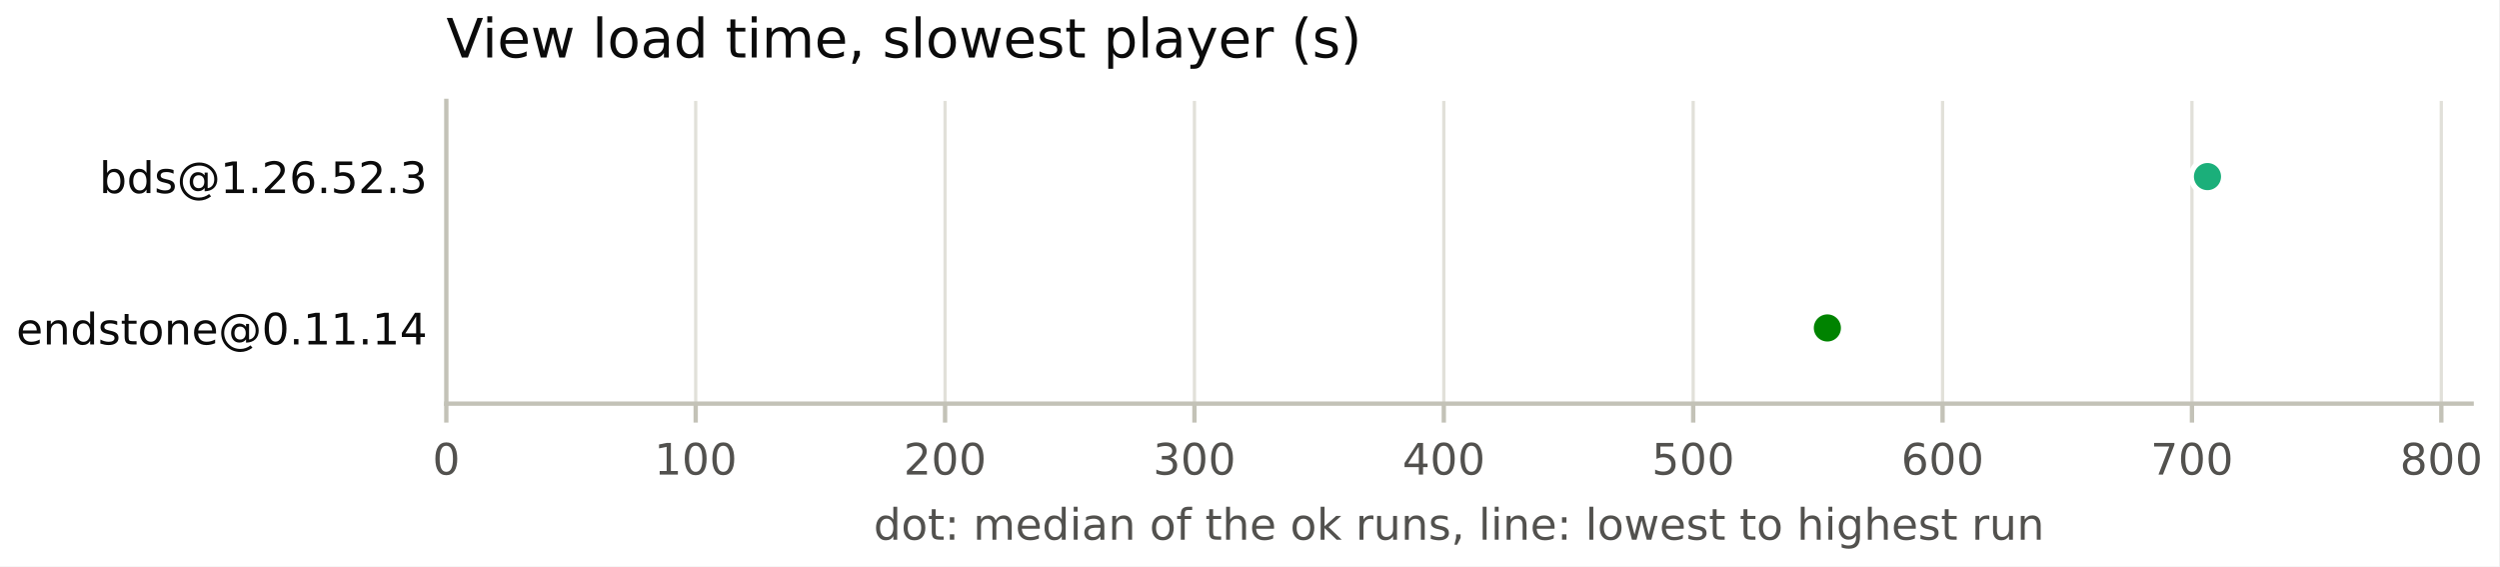
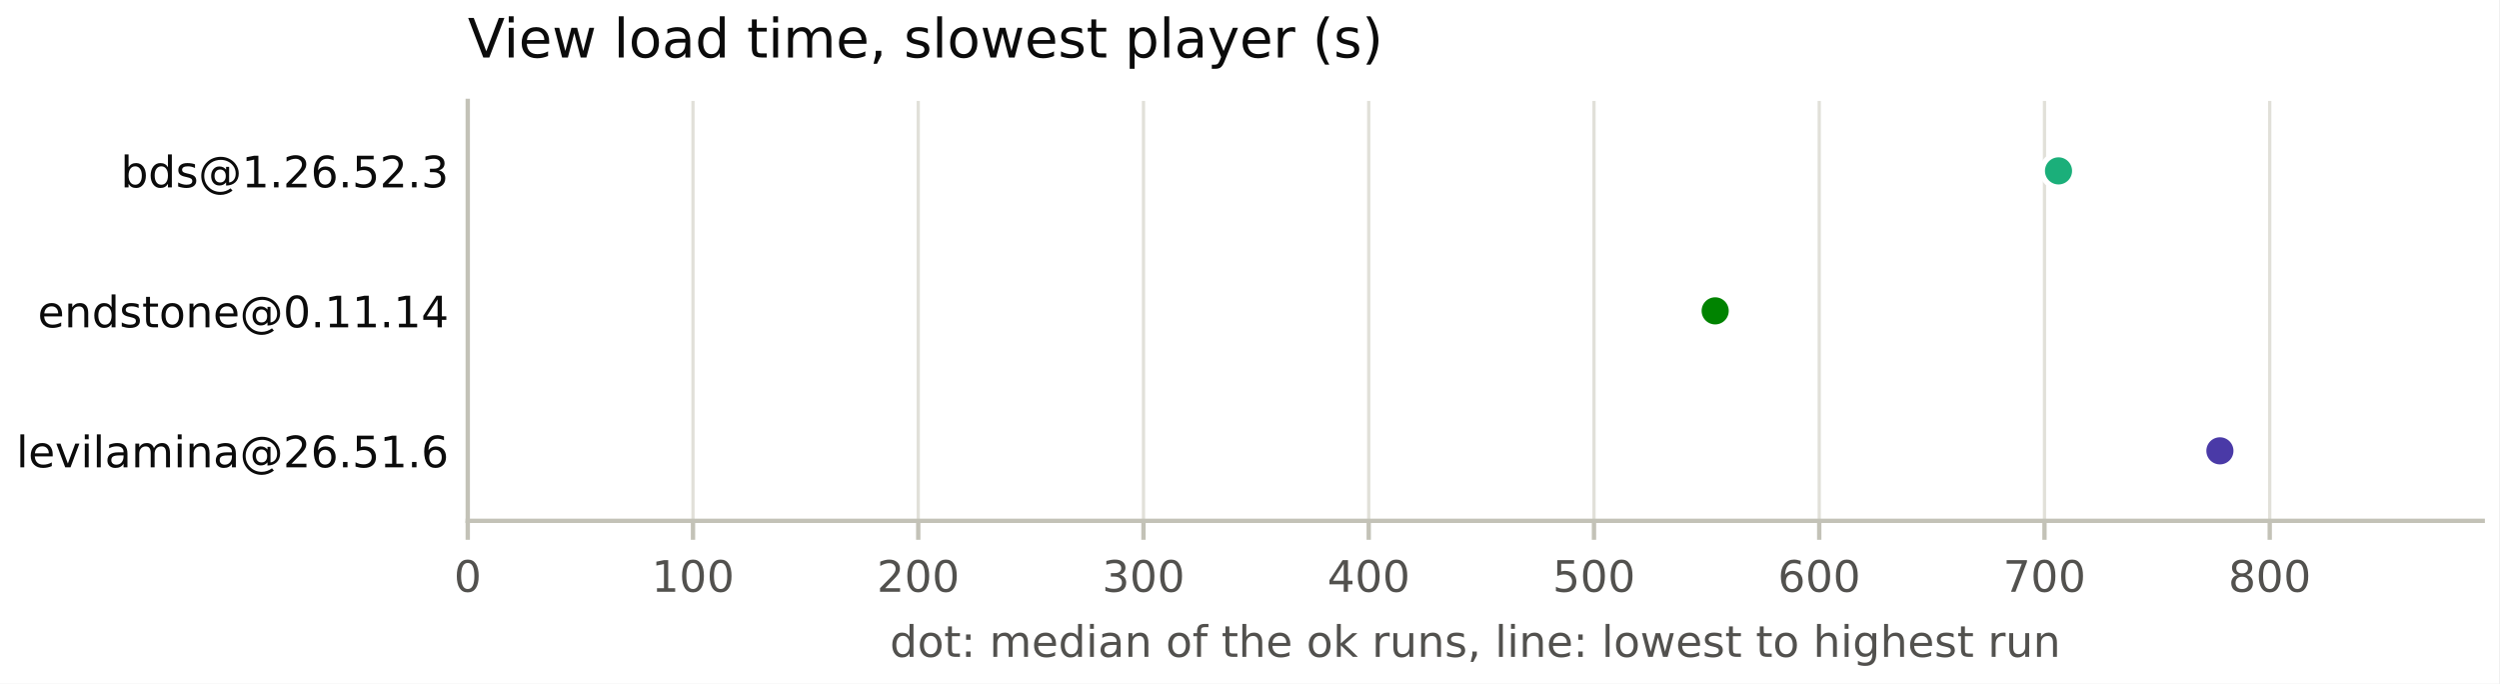
- <svg xmlns="http://www.w3.org/2000/svg" xmlns:xlink="http://www.w3.org/1999/xlink" width="460.8pt" height="104.4pt" viewBox="0 0 460.8 104.4" version="1.1">
+ <svg xmlns="http://www.w3.org/2000/svg" xmlns:xlink="http://www.w3.org/1999/xlink" width="460.8pt" height="126pt" viewBox="0 0 460.8 126" version="1.1">
  <defs>
    <style type="text/css">*{stroke-linejoin: round; stroke-linecap: butt}</style>
  </defs>
  <g id="figure_1">
    <g id="patch_1">
-       <path d="M 0 104.4  L 460.8 104.4  L 460.8 0  L 0 0  z " style="fill: #ffffff" />
+       <path d="M 0 126  L 460.8 126  L 460.8 0  L 0 0  z " style="fill: #ffffff" />
    </g>
    <g id="axes_1">
      <g id="patch_2">
-         <path d="M 82.298 74.399  L 455.757 74.399  L 455.757 18.599  L 82.298 18.599  z " style="fill: #ffffff" />
+         <path d="M 86.25 95.999  L 457.8 95.999  L 457.8 18.599  L 86.25 18.599  z " style="fill: #ffffff" />
      </g>
      <g id="matplotlib.axis_1">
        <g id="xtick_1">
          <g id="line2d_1">
-             <path d="M 82.298 74.399  L 82.298 18.599  " clip-path="url(#p26de58fd7e)" style="fill: none; stroke: #e1e0d9; stroke-width: 0.6; stroke-linecap: square" />
+             <path d="M 86.25 95.999  L 86.25 18.599  " clip-path="url(#pe406b34059)" style="fill: none; stroke: #e1e0d9; stroke-width: 0.6; stroke-linecap: square" />
          </g>
          <g id="line2d_2">
            <defs>
-               <path id="m5b466262b0" d="M 0 0  L 0 3.5  " style="stroke: #c3c2b7; stroke-width: 0.8" />
+               <path id="m4411e6afb7" d="M 0 0  L 0 3.5  " style="stroke: #c3c2b7; stroke-width: 0.8" />
            </defs>
            <g>
-               <use xlink:href="#m5b466262b0" x="82.298" y="74.399" style="fill: #c3c2b7; stroke: #c3c2b7; stroke-width: 0.8" />
+               <use xlink:href="#m4411e6afb7" x="86.25" y="95.999" style="fill: #c3c2b7; stroke: #c3c2b7; stroke-width: 0.8" />
            </g>
          </g>
          <g id="text_1">
-             <g style="fill: #52514e" transform="translate(79.75274 87.47726) scale(0.08 -0.08)">
+             <g style="fill: #52514e" transform="translate(83.70524 109.0773) scale(0.08 -0.08)">
              <defs>
                <path id="DejaVuSans-13" d="M 2034 4250  Q 1547 4250 1301 3770  Q 1056 3291 1056 2328  Q 1056 1369 1301 889  Q 1547 409 2034 409  Q 2525 409 2770 889  Q 3016 1369 3016 2328  Q 3016 3291 2770 3770  Q 2525 4250 2034 4250  z M 2034 4750  Q 2819 4750 3233 4129  Q 3647 3509 3647 2328  Q 3647 1150 3233 529  Q 2819 -91 2034 -91  Q 1250 -91 836 529  Q 422 1150 422 2328  Q 422 3509 836 4129  Q 1250 4750 2034 4750  z " transform="scale(0.015625)" />
              </defs>
              <use xlink:href="#DejaVuSans-13" />
            </g>
          </g>
        </g>
        <g id="xtick_2">
          <g id="line2d_3">
-             <path d="M 128.281 74.399  L 128.281 18.599  " clip-path="url(#p26de58fd7e)" style="fill: none; stroke: #e1e0d9; stroke-width: 0.6; stroke-linecap: square" />
+             <path d="M 127.784 95.999  L 127.784 18.599  " clip-path="url(#pe406b34059)" style="fill: none; stroke: #e1e0d9; stroke-width: 0.6; stroke-linecap: square" />
          </g>
          <g id="line2d_4">
            <g>
-               <use xlink:href="#m5b466262b0" x="128.281" y="74.399" style="fill: #c3c2b7; stroke: #c3c2b7; stroke-width: 0.8" />
+               <use xlink:href="#m4411e6afb7" x="127.784" y="95.999" style="fill: #c3c2b7; stroke: #c3c2b7; stroke-width: 0.8" />
            </g>
          </g>
          <g id="text_2">
-             <g style="fill: #52514e" transform="translate(120.6461 87.47726) scale(0.08 -0.08)">
+             <g style="fill: #52514e" transform="translate(120.1493 109.0773) scale(0.08 -0.08)">
              <defs>
                <path id="DejaVuSans-14" d="M 794 531  L 1825 531  L 1825 4091  L 703 3866  L 703 4441  L 1819 4666  L 2450 4666  L 2450 531  L 3481 531  L 3481 0  L 794 0  L 794 531  z " transform="scale(0.015625)" />
              </defs>
              <use xlink:href="#DejaVuSans-14" />
              <use xlink:href="#DejaVuSans-13" transform="translate(63.625 0)" />
              <use xlink:href="#DejaVuSans-13" transform="translate(127.25 0)" />
            </g>
          </g>
        </g>
        <g id="xtick_3">
          <g id="line2d_5">
-             <path d="M 174.265 74.399  L 174.265 18.599  " clip-path="url(#p26de58fd7e)" style="fill: none; stroke: #e1e0d9; stroke-width: 0.6; stroke-linecap: square" />
+             <path d="M 169.318 95.999  L 169.318 18.599  " clip-path="url(#pe406b34059)" style="fill: none; stroke: #e1e0d9; stroke-width: 0.6; stroke-linecap: square" />
          </g>
          <g id="line2d_6">
            <g>
-               <use xlink:href="#m5b466262b0" x="174.265" y="74.399" style="fill: #c3c2b7; stroke: #c3c2b7; stroke-width: 0.8" />
+               <use xlink:href="#m4411e6afb7" x="169.318" y="95.999" style="fill: #c3c2b7; stroke: #c3c2b7; stroke-width: 0.8" />
            </g>
          </g>
          <g id="text_3">
-             <g style="fill: #52514e" transform="translate(166.6295 87.47726) scale(0.08 -0.08)">
+             <g style="fill: #52514e" transform="translate(161.6834 109.0773) scale(0.08 -0.08)">
              <defs>
                <path id="DejaVuSans-15" d="M 1228 531  L 3431 531  L 3431 0  L 469 0  L 469 531  Q 828 903 1448 1529  Q 2069 2156 2228 2338  Q 2531 2678 2651 2914  Q 2772 3150 2772 3378  Q 2772 3750 2511 3984  Q 2250 4219 1831 4219  Q 1534 4219 1204 4116  Q 875 4013 500 3803  L 500 4441  Q 881 4594 1212 4672  Q 1544 4750 1819 4750  Q 2544 4750 2975 4387  Q 3406 4025 3406 3419  Q 3406 3131 3298 2873  Q 3191 2616 2906 2266  Q 2828 2175 2409 1742  Q 1991 1309 1228 531  z " transform="scale(0.015625)" />
              </defs>
              <use xlink:href="#DejaVuSans-15" />
              <use xlink:href="#DejaVuSans-13" transform="translate(63.625 0)" />
              <use xlink:href="#DejaVuSans-13" transform="translate(127.25 0)" />
            </g>
          </g>
        </g>
        <g id="xtick_4">
          <g id="line2d_7">
-             <path d="M 220.248 74.399  L 220.248 18.599  " clip-path="url(#p26de58fd7e)" style="fill: none; stroke: #e1e0d9; stroke-width: 0.6; stroke-linecap: square" />
+             <path d="M 210.852 95.999  L 210.852 18.599  " clip-path="url(#pe406b34059)" style="fill: none; stroke: #e1e0d9; stroke-width: 0.6; stroke-linecap: square" />
          </g>
          <g id="line2d_8">
            <g>
-               <use xlink:href="#m5b466262b0" x="220.248" y="74.399" style="fill: #c3c2b7; stroke: #c3c2b7; stroke-width: 0.8" />
+               <use xlink:href="#m4411e6afb7" x="210.852" y="95.999" style="fill: #c3c2b7; stroke: #c3c2b7; stroke-width: 0.8" />
            </g>
          </g>
          <g id="text_4">
-             <g style="fill: #52514e" transform="translate(212.6129 87.47726) scale(0.08 -0.08)">
+             <g style="fill: #52514e" transform="translate(203.2175 109.0773) scale(0.08 -0.08)">
              <defs>
                <path id="DejaVuSans-16" d="M 2597 2516  Q 3050 2419 3304 2112  Q 3559 1806 3559 1356  Q 3559 666 3084 287  Q 2609 -91 1734 -91  Q 1441 -91 1130 -33  Q 819 25 488 141  L 488 750  Q 750 597 1062 519  Q 1375 441 1716 441  Q 2309 441 2620 675  Q 2931 909 2931 1356  Q 2931 1769 2642 2001  Q 2353 2234 1838 2234  L 1294 2234  L 1294 2753  L 1863 2753  Q 2328 2753 2575 2939  Q 2822 3125 2822 3475  Q 2822 3834 2567 4026  Q 2313 4219 1838 4219  Q 1578 4219 1281 4162  Q 984 4106 628 3988  L 628 4550  Q 988 4650 1302 4700  Q 1616 4750 1894 4750  Q 2613 4750 3031 4423  Q 3450 4097 3450 3541  Q 3450 3153 3228 2886  Q 3006 2619 2597 2516  z " transform="scale(0.015625)" />
              </defs>
              <use xlink:href="#DejaVuSans-16" />
              <use xlink:href="#DejaVuSans-13" transform="translate(63.625 0)" />
              <use xlink:href="#DejaVuSans-13" transform="translate(127.25 0)" />
            </g>
          </g>
        </g>
        <g id="xtick_5">
          <g id="line2d_9">
-             <path d="M 266.231 74.399  L 266.231 18.599  " clip-path="url(#p26de58fd7e)" style="fill: none; stroke: #e1e0d9; stroke-width: 0.6; stroke-linecap: square" />
+             <path d="M 252.387 95.999  L 252.387 18.599  " clip-path="url(#pe406b34059)" style="fill: none; stroke: #e1e0d9; stroke-width: 0.6; stroke-linecap: square" />
          </g>
          <g id="line2d_10">
            <g>
-               <use xlink:href="#m5b466262b0" x="266.231" y="74.399" style="fill: #c3c2b7; stroke: #c3c2b7; stroke-width: 0.8" />
+               <use xlink:href="#m4411e6afb7" x="252.387" y="95.999" style="fill: #c3c2b7; stroke: #c3c2b7; stroke-width: 0.8" />
            </g>
          </g>
          <g id="text_5">
-             <g style="fill: #52514e" transform="translate(258.5963 87.47726) scale(0.08 -0.08)">
+             <g style="fill: #52514e" transform="translate(244.7516 109.0773) scale(0.08 -0.08)">
              <defs>
                <path id="DejaVuSans-17" d="M 2419 4116  L 825 1625  L 2419 1625  L 2419 4116  z M 2253 4666  L 3047 4666  L 3047 1625  L 3713 1625  L 3713 1100  L 3047 1100  L 3047 0  L 2419 0  L 2419 1100  L 313 1100  L 313 1709  L 2253 4666  z " transform="scale(0.015625)" />
              </defs>
              <use xlink:href="#DejaVuSans-17" />
              <use xlink:href="#DejaVuSans-13" transform="translate(63.625 0)" />
              <use xlink:href="#DejaVuSans-13" transform="translate(127.25 0)" />
            </g>
          </g>
        </g>
        <g id="xtick_6">
          <g id="line2d_11">
-             <path d="M 312.215 74.399  L 312.215 18.599  " clip-path="url(#p26de58fd7e)" style="fill: none; stroke: #e1e0d9; stroke-width: 0.6; stroke-linecap: square" />
+             <path d="M 293.921 95.999  L 293.921 18.599  " clip-path="url(#pe406b34059)" style="fill: none; stroke: #e1e0d9; stroke-width: 0.6; stroke-linecap: square" />
          </g>
          <g id="line2d_12">
            <g>
-               <use xlink:href="#m5b466262b0" x="312.215" y="74.399" style="fill: #c3c2b7; stroke: #c3c2b7; stroke-width: 0.8" />
+               <use xlink:href="#m4411e6afb7" x="293.921" y="95.999" style="fill: #c3c2b7; stroke: #c3c2b7; stroke-width: 0.8" />
            </g>
          </g>
          <g id="text_6">
-             <g style="fill: #52514e" transform="translate(304.5797 87.47726) scale(0.08 -0.08)">
+             <g style="fill: #52514e" transform="translate(286.2856 109.0773) scale(0.08 -0.08)">
              <defs>
                <path id="DejaVuSans-18" d="M 691 4666  L 3169 4666  L 3169 4134  L 1269 4134  L 1269 2991  Q 1406 3038 1543 3061  Q 1681 3084 1819 3084  Q 2600 3084 3056 2656  Q 3513 2228 3513 1497  Q 3513 744 3044 326  Q 2575 -91 1722 -91  Q 1428 -91 1123 -41  Q 819 9 494 109  L 494 744  Q 775 591 1075 516  Q 1375 441 1709 441  Q 2250 441 2565 725  Q 2881 1009 2881 1497  Q 2881 1984 2565 2268  Q 2250 2553 1709 2553  Q 1456 2553 1204 2497  Q 953 2441 691 2322  L 691 4666  z " transform="scale(0.015625)" />
              </defs>
              <use xlink:href="#DejaVuSans-18" />
              <use xlink:href="#DejaVuSans-13" transform="translate(63.625 0)" />
              <use xlink:href="#DejaVuSans-13" transform="translate(127.25 0)" />
            </g>
          </g>
        </g>
        <g id="xtick_7">
          <g id="line2d_13">
-             <path d="M 358.198 74.399  L 358.198 18.599  " clip-path="url(#p26de58fd7e)" style="fill: none; stroke: #e1e0d9; stroke-width: 0.6; stroke-linecap: square" />
+             <path d="M 335.455 95.999  L 335.455 18.599  " clip-path="url(#pe406b34059)" style="fill: none; stroke: #e1e0d9; stroke-width: 0.6; stroke-linecap: square" />
          </g>
          <g id="line2d_14">
            <g>
-               <use xlink:href="#m5b466262b0" x="358.198" y="74.399" style="fill: #c3c2b7; stroke: #c3c2b7; stroke-width: 0.8" />
+               <use xlink:href="#m4411e6afb7" x="335.455" y="95.999" style="fill: #c3c2b7; stroke: #c3c2b7; stroke-width: 0.8" />
            </g>
          </g>
          <g id="text_7">
-             <g style="fill: #52514e" transform="translate(350.5631 87.47726) scale(0.08 -0.08)">
+             <g style="fill: #52514e" transform="translate(327.8197 109.0773) scale(0.08 -0.08)">
              <defs>
                <path id="DejaVuSans-19" d="M 2113 2584  Q 1688 2584 1439 2293  Q 1191 2003 1191 1497  Q 1191 994 1439 701  Q 1688 409 2113 409  Q 2538 409 2786 701  Q 3034 994 3034 1497  Q 3034 2003 2786 2293  Q 2538 2584 2113 2584  z M 3366 4563  L 3366 3988  Q 3128 4100 2886 4159  Q 2644 4219 2406 4219  Q 1781 4219 1451 3797  Q 1122 3375 1075 2522  Q 1259 2794 1537 2939  Q 1816 3084 2150 3084  Q 2853 3084 3261 2657  Q 3669 2231 3669 1497  Q 3669 778 3244 343  Q 2819 -91 2113 -91  Q 1303 -91 875 529  Q 447 1150 447 2328  Q 447 3434 972 4092  Q 1497 4750 2381 4750  Q 2619 4750 2861 4703  Q 3103 4656 3366 4563  z " transform="scale(0.015625)" />
              </defs>
              <use xlink:href="#DejaVuSans-19" />
              <use xlink:href="#DejaVuSans-13" transform="translate(63.625 0)" />
              <use xlink:href="#DejaVuSans-13" transform="translate(127.25 0)" />
            </g>
          </g>
        </g>
        <g id="xtick_8">
          <g id="line2d_15">
-             <path d="M 404.182 74.399  L 404.182 18.599  " clip-path="url(#p26de58fd7e)" style="fill: none; stroke: #e1e0d9; stroke-width: 0.6; stroke-linecap: square" />
+             <path d="M 376.989 95.999  L 376.989 18.599  " clip-path="url(#pe406b34059)" style="fill: none; stroke: #e1e0d9; stroke-width: 0.6; stroke-linecap: square" />
          </g>
          <g id="line2d_16">
            <g>
-               <use xlink:href="#m5b466262b0" x="404.182" y="74.399" style="fill: #c3c2b7; stroke: #c3c2b7; stroke-width: 0.8" />
+               <use xlink:href="#m4411e6afb7" x="376.989" y="95.999" style="fill: #c3c2b7; stroke: #c3c2b7; stroke-width: 0.8" />
            </g>
          </g>
          <g id="text_8">
-             <g style="fill: #52514e" transform="translate(396.5465 87.47726) scale(0.08 -0.08)">
+             <g style="fill: #52514e" transform="translate(369.3538 109.0773) scale(0.08 -0.08)">
              <defs>
                <path id="DejaVuSans-1a" d="M 525 4666  L 3525 4666  L 3525 4397  L 1831 0  L 1172 0  L 2766 4134  L 525 4134  L 525 4666  z " transform="scale(0.015625)" />
              </defs>
              <use xlink:href="#DejaVuSans-1a" />
              <use xlink:href="#DejaVuSans-13" transform="translate(63.625 0)" />
              <use xlink:href="#DejaVuSans-13" transform="translate(127.25 0)" />
            </g>
          </g>
        </g>
        <g id="xtick_9">
          <g id="line2d_17">
-             <path d="M 450.165 74.399  L 450.165 18.599  " clip-path="url(#p26de58fd7e)" style="fill: none; stroke: #e1e0d9; stroke-width: 0.6; stroke-linecap: square" />
+             <path d="M 418.523 95.999  L 418.523 18.599  " clip-path="url(#pe406b34059)" style="fill: none; stroke: #e1e0d9; stroke-width: 0.6; stroke-linecap: square" />
          </g>
          <g id="line2d_18">
            <g>
-               <use xlink:href="#m5b466262b0" x="450.165" y="74.399" style="fill: #c3c2b7; stroke: #c3c2b7; stroke-width: 0.8" />
+               <use xlink:href="#m4411e6afb7" x="418.523" y="95.999" style="fill: #c3c2b7; stroke: #c3c2b7; stroke-width: 0.8" />
            </g>
          </g>
          <g id="text_9">
-             <g style="fill: #52514e" transform="translate(442.5299 87.47726) scale(0.08 -0.08)">
+             <g style="fill: #52514e" transform="translate(410.8879 109.0773) scale(0.08 -0.08)">
              <defs>
                <path id="DejaVuSans-1b" d="M 2034 2216  Q 1584 2216 1326 1975  Q 1069 1734 1069 1313  Q 1069 891 1326 650  Q 1584 409 2034 409  Q 2484 409 2743 651  Q 3003 894 3003 1313  Q 3003 1734 2745 1975  Q 2488 2216 2034 2216  z M 1403 2484  Q 997 2584 770 2862  Q 544 3141 544 3541  Q 544 4100 942 4425  Q 1341 4750 2034 4750  Q 2731 4750 3128 4425  Q 3525 4100 3525 3541  Q 3525 3141 3298 2862  Q 3072 2584 2669 2484  Q 3125 2378 3379 2068  Q 3634 1759 3634 1313  Q 3634 634 3220 271  Q 2806 -91 2034 -91  Q 1263 -91 848 271  Q 434 634 434 1313  Q 434 1759 690 2068  Q 947 2378 1403 2484  z M 1172 3481  Q 1172 3119 1398 2916  Q 1625 2713 2034 2713  Q 2441 2713 2670 2916  Q 2900 3119 2900 3481  Q 2900 3844 2670 4047  Q 2441 4250 2034 4250  Q 1625 4250 1398 4047  Q 1172 3844 1172 3481  z " transform="scale(0.015625)" />
              </defs>
              <use xlink:href="#DejaVuSans-1b" />
              <use xlink:href="#DejaVuSans-13" transform="translate(63.625 0)" />
              <use xlink:href="#DejaVuSans-13" transform="translate(127.25 0)" />
            </g>
          </g>
        </g>
        <g id="text_10">
-           <g style="fill: #52514e" transform="translate(161.092 99.47789) scale(0.08 -0.08)">
+           <g style="fill: #52514e" transform="translate(164.0894 121.0779) scale(0.08 -0.08)">
            <defs>
              <path id="DejaVuSans-47" d="M 2906 2969  L 2906 4863  L 3481 4863  L 3481 0  L 2906 0  L 2906 525  Q 2725 213 2448 61  Q 2172 -91 1784 -91  Q 1150 -91 751 415  Q 353 922 353 1747  Q 353 2572 751 3078  Q 1150 3584 1784 3584  Q 2172 3584 2448 3432  Q 2725 3281 2906 2969  z M 947 1747  Q 947 1113 1208 752  Q 1469 391 1925 391  Q 2381 391 2643 752  Q 2906 1113 2906 1747  Q 2906 2381 2643 2742  Q 2381 3103 1925 3103  Q 1469 3103 1208 2742  Q 947 2381 947 1747  z " transform="scale(0.015625)" />
              <path id="DejaVuSans-52" d="M 1959 3097  Q 1497 3097 1228 2736  Q 959 2375 959 1747  Q 959 1119 1226 758  Q 1494 397 1959 397  Q 2419 397 2687 759  Q 2956 1122 2956 1747  Q 2956 2369 2687 2733  Q 2419 3097 1959 3097  z M 1959 3584  Q 2709 3584 3137 3096  Q 3566 2609 3566 1747  Q 3566 888 3137 398  Q 2709 -91 1959 -91  Q 1206 -91 779 398  Q 353 888 353 1747  Q 353 2609 779 3096  Q 1206 3584 1959 3584  z " transform="scale(0.015625)" />
              <path id="DejaVuSans-57" d="M 1172 4494  L 1172 3500  L 2356 3500  L 2356 3053  L 1172 3053  L 1172 1153  Q 1172 725 1289 603  Q 1406 481 1766 481  L 2356 481  L 2356 0  L 1766 0  Q 1100 0 847 248  Q 594 497 594 1153  L 594 3053  L 172 3053  L 172 3500  L 594 3500  L 594 4494  L 1172 4494  z " transform="scale(0.015625)" />
              <path id="DejaVuSans-1d" d="M 750 794  L 1409 794  L 1409 0  L 750 0  L 750 794  z M 750 3309  L 1409 3309  L 1409 2516  L 750 2516  L 750 3309  z " transform="scale(0.015625)" />
              <path id="DejaVuSans-3" transform="scale(0.015625)" />
              <path id="DejaVuSans-50" d="M 3328 2828  Q 3544 3216 3844 3400  Q 4144 3584 4550 3584  Q 5097 3584 5394 3201  Q 5691 2819 5691 2113  L 5691 0  L 5113 0  L 5113 2094  Q 5113 2597 4934 2840  Q 4756 3084 4391 3084  Q 3944 3084 3684 2787  Q 3425 2491 3425 1978  L 3425 0  L 2847 0  L 2847 2094  Q 2847 2600 2669 2842  Q 2491 3084 2119 3084  Q 1678 3084 1418 2786  Q 1159 2488 1159 1978  L 1159 0  L 581 0  L 581 3500  L 1159 3500  L 1159 2956  Q 1356 3278 1631 3431  Q 1906 3584 2284 3584  Q 2666 3584 2933 3390  Q 3200 3197 3328 2828  z " transform="scale(0.015625)" />
              <path id="DejaVuSans-48" d="M 3597 1894  L 3597 1613  L 953 1613  Q 991 1019 1311 708  Q 1631 397 2203 397  Q 2534 397 2845 478  Q 3156 559 3463 722  L 3463 178  Q 3153 47 2828 -22  Q 2503 -91 2169 -91  Q 1331 -91 842 396  Q 353 884 353 1716  Q 353 2575 817 3079  Q 1281 3584 2069 3584  Q 2775 3584 3186 3129  Q 3597 2675 3597 1894  z M 3022 2063  Q 3016 2534 2758 2815  Q 2500 3097 2075 3097  Q 1594 3097 1305 2825  Q 1016 2553 972 2059  L 3022 2063  z " transform="scale(0.015625)" />
              <path id="DejaVuSans-4c" d="M 603 3500  L 1178 3500  L 1178 0  L 603 0  L 603 3500  z M 603 4863  L 1178 4863  L 1178 4134  L 603 4134  L 603 4863  z " transform="scale(0.015625)" />
              <path id="DejaVuSans-44" d="M 2194 1759  Q 1497 1759 1228 1600  Q 959 1441 959 1056  Q 959 750 1161 570  Q 1363 391 1709 391  Q 2188 391 2477 730  Q 2766 1069 2766 1631  L 2766 1759  L 2194 1759  z M 3341 1997  L 3341 0  L 2766 0  L 2766 531  Q 2569 213 2275 61  Q 1981 -91 1556 -91  Q 1019 -91 701 211  Q 384 513 384 1019  Q 384 1609 779 1909  Q 1175 2209 1959 2209  L 2766 2209  L 2766 2266  Q 2766 2663 2505 2880  Q 2244 3097 1772 3097  Q 1472 3097 1187 3025  Q 903 2953 641 2809  L 641 3341  Q 956 3463 1253 3523  Q 1550 3584 1831 3584  Q 2591 3584 2966 3190  Q 3341 2797 3341 1997  z " transform="scale(0.015625)" />
              <path id="DejaVuSans-51" d="M 3513 2113  L 3513 0  L 2938 0  L 2938 2094  Q 2938 2591 2744 2837  Q 2550 3084 2163 3084  Q 1697 3084 1428 2787  Q 1159 2491 1159 1978  L 1159 0  L 581 0  L 581 3500  L 1159 3500  L 1159 2956  Q 1366 3272 1645 3428  Q 1925 3584 2291 3584  Q 2894 3584 3203 3211  Q 3513 2838 3513 2113  z " transform="scale(0.015625)" />
              <path id="DejaVuSans-49" d="M 2375 4863  L 2375 4384  L 1825 4384  Q 1516 4384 1395 4259  Q 1275 4134 1275 3809  L 1275 3500  L 2222 3500  L 2222 3053  L 1275 3053  L 1275 0  L 697 0  L 697 3053  L 147 3053  L 147 3500  L 697 3500  L 697 3744  Q 697 4328 969 4595  Q 1241 4863 1831 4863  L 2375 4863  z " transform="scale(0.015625)" />
              <path id="DejaVuSans-4b" d="M 3513 2113  L 3513 0  L 2938 0  L 2938 2094  Q 2938 2591 2744 2837  Q 2550 3084 2163 3084  Q 1697 3084 1428 2787  Q 1159 2491 1159 1978  L 1159 0  L 581 0  L 581 4863  L 1159 4863  L 1159 2956  Q 1366 3272 1645 3428  Q 1925 3584 2291 3584  Q 2894 3584 3203 3211  Q 3513 2838 3513 2113  z " transform="scale(0.015625)" />
              <path id="DejaVuSans-4e" d="M 581 4863  L 1159 4863  L 1159 1991  L 2875 3500  L 3609 3500  L 1753 1863  L 3688 0  L 2938 0  L 1159 1709  L 1159 0  L 581 0  L 581 4863  z " transform="scale(0.015625)" />
              <path id="DejaVuSans-55" d="M 2631 2963  Q 2534 3019 2420 3045  Q 2306 3072 2169 3072  Q 1681 3072 1420 2755  Q 1159 2438 1159 1844  L 1159 0  L 581 0  L 581 3500  L 1159 3500  L 1159 2956  Q 1341 3275 1631 3429  Q 1922 3584 2338 3584  Q 2397 3584 2469 3576  Q 2541 3569 2628 3553  L 2631 2963  z " transform="scale(0.015625)" />
              <path id="DejaVuSans-58" d="M 544 1381  L 544 3500  L 1119 3500  L 1119 1403  Q 1119 906 1312 657  Q 1506 409 1894 409  Q 2359 409 2629 706  Q 2900 1003 2900 1516  L 2900 3500  L 3475 3500  L 3475 0  L 2900 0  L 2900 538  Q 2691 219 2414 64  Q 2138 -91 1772 -91  Q 1169 -91 856 284  Q 544 659 544 1381  z M 1991 3584  L 1991 3584  z " transform="scale(0.015625)" />
              <path id="DejaVuSans-56" d="M 2834 3397  L 2834 2853  Q 2591 2978 2328 3040  Q 2066 3103 1784 3103  Q 1356 3103 1142 2972  Q 928 2841 928 2578  Q 928 2378 1081 2264  Q 1234 2150 1697 2047  L 1894 2003  Q 2506 1872 2764 1633  Q 3022 1394 3022 966  Q 3022 478 2636 193  Q 2250 -91 1575 -91  Q 1294 -91 989 -36  Q 684 19 347 128  L 347 722  Q 666 556 975 473  Q 1284 391 1588 391  Q 1994 391 2212 530  Q 2431 669 2431 922  Q 2431 1156 2273 1281  Q 2116 1406 1581 1522  L 1381 1569  Q 847 1681 609 1914  Q 372 2147 372 2553  Q 372 3047 722 3315  Q 1072 3584 1716 3584  Q 2034 3584 2315 3537  Q 2597 3491 2834 3397  z " transform="scale(0.015625)" />
              <path id="DejaVuSans-f" d="M 750 794  L 1409 794  L 1409 256  L 897 -744  L 494 -744  L 750 256  L 750 794  z " transform="scale(0.015625)" />
              <path id="DejaVuSans-4f" d="M 603 4863  L 1178 4863  L 1178 0  L 603 0  L 603 4863  z " transform="scale(0.015625)" />
              <path id="DejaVuSans-5a" d="M 269 3500  L 844 3500  L 1563 769  L 2278 3500  L 2956 3500  L 3675 769  L 4391 3500  L 4966 3500  L 4050 0  L 3372 0  L 2619 2869  L 1863 0  L 1184 0  L 269 3500  z " transform="scale(0.015625)" />
              <path id="DejaVuSans-4a" d="M 2906 1791  Q 2906 2416 2648 2759  Q 2391 3103 1925 3103  Q 1463 3103 1205 2759  Q 947 2416 947 1791  Q 947 1169 1205 825  Q 1463 481 1925 481  Q 2391 481 2648 825  Q 2906 1169 2906 1791  z M 3481 434  Q 3481 -459 3084 -895  Q 2688 -1331 1869 -1331  Q 1566 -1331 1297 -1286  Q 1028 -1241 775 -1147  L 775 -588  Q 1028 -725 1275 -790  Q 1522 -856 1778 -856  Q 2344 -856 2625 -561  Q 2906 -266 2906 331  L 2906 616  Q 2728 306 2450 153  Q 2172 0 1784 0  Q 1141 0 747 490  Q 353 981 353 1791  Q 353 2603 747 3093  Q 1141 3584 1784 3584  Q 2172 3584 2450 3431  Q 2728 3278 2906 2969  L 2906 3500  L 3481 3500  L 3481 434  z " transform="scale(0.015625)" />
            </defs>
            <use xlink:href="#DejaVuSans-47" />
            <use xlink:href="#DejaVuSans-52" transform="translate(63.48438 0)" />
            <use xlink:href="#DejaVuSans-57" transform="translate(124.6719 0)" />
            <use xlink:href="#DejaVuSans-1d" transform="translate(163.875 0)" />
            <use xlink:href="#DejaVuSans-3" transform="translate(197.5625 0)" />
            <use xlink:href="#DejaVuSans-50" transform="translate(229.3438 0)" />
            <use xlink:href="#DejaVuSans-48" transform="translate(326.75 0)" />
            <use xlink:href="#DejaVuSans-47" transform="translate(388.2812 0)" />
            <use xlink:href="#DejaVuSans-4c" transform="translate(451.7656 0)" />
            <use xlink:href="#DejaVuSans-44" transform="translate(479.5469 0)" />
            <use xlink:href="#DejaVuSans-51" transform="translate(540.8281 0)" />
            <use xlink:href="#DejaVuSans-3" transform="translate(604.2031 0)" />
            <use xlink:href="#DejaVuSans-52" transform="translate(635.9844 0)" />
            <use xlink:href="#DejaVuSans-49" transform="translate(697.1719 0)" />
            <use xlink:href="#DejaVuSans-3" transform="translate(732.375 0)" />
            <use xlink:href="#DejaVuSans-57" transform="translate(764.1562 0)" />
            <use xlink:href="#DejaVuSans-4b" transform="translate(803.3594 0)" />
            <use xlink:href="#DejaVuSans-48" transform="translate(866.7344 0)" />
            <use xlink:href="#DejaVuSans-3" transform="translate(928.2656 0)" />
            <use xlink:href="#DejaVuSans-52" transform="translate(960.0469 0)" />
            <use xlink:href="#DejaVuSans-4e" transform="translate(1021.234 0)" />
            <use xlink:href="#DejaVuSans-3" transform="translate(1079.141 0)" />
            <use xlink:href="#DejaVuSans-55" transform="translate(1110.922 0)" />
            <use xlink:href="#DejaVuSans-58" transform="translate(1152.031 0)" />
            <use xlink:href="#DejaVuSans-51" transform="translate(1215.406 0)" />
            <use xlink:href="#DejaVuSans-56" transform="translate(1278.781 0)" />
            <use xlink:href="#DejaVuSans-f" transform="translate(1330.875 0)" />
            <use xlink:href="#DejaVuSans-3" transform="translate(1362.656 0)" />
            <use xlink:href="#DejaVuSans-4f" transform="translate(1394.438 0)" />
            <use xlink:href="#DejaVuSans-4c" transform="translate(1422.219 0)" />
            <use xlink:href="#DejaVuSans-51" transform="translate(1450 0)" />
            <use xlink:href="#DejaVuSans-48" transform="translate(1513.375 0)" />
            <use xlink:href="#DejaVuSans-1d" transform="translate(1574.906 0)" />
            <use xlink:href="#DejaVuSans-3" transform="translate(1608.594 0)" />
            <use xlink:href="#DejaVuSans-4f" transform="translate(1640.375 0)" />
            <use xlink:href="#DejaVuSans-52" transform="translate(1668.156 0)" />
            <use xlink:href="#DejaVuSans-5a" transform="translate(1729.344 0)" />
            <use xlink:href="#DejaVuSans-48" transform="translate(1811.125 0)" />
            <use xlink:href="#DejaVuSans-56" transform="translate(1872.656 0)" />
            <use xlink:href="#DejaVuSans-57" transform="translate(1924.75 0)" />
            <use xlink:href="#DejaVuSans-3" transform="translate(1963.953 0)" />
            <use xlink:href="#DejaVuSans-57" transform="translate(1995.734 0)" />
            <use xlink:href="#DejaVuSans-52" transform="translate(2034.938 0)" />
            <use xlink:href="#DejaVuSans-3" transform="translate(2096.125 0)" />
            <use xlink:href="#DejaVuSans-4b" transform="translate(2127.906 0)" />
            <use xlink:href="#DejaVuSans-4c" transform="translate(2191.281 0)" />
            <use xlink:href="#DejaVuSans-4a" transform="translate(2219.062 0)" />
            <use xlink:href="#DejaVuSans-4b" transform="translate(2282.547 0)" />
            <use xlink:href="#DejaVuSans-48" transform="translate(2345.922 0)" />
            <use xlink:href="#DejaVuSans-56" transform="translate(2407.453 0)" />
            <use xlink:href="#DejaVuSans-57" transform="translate(2459.547 0)" />
            <use xlink:href="#DejaVuSans-3" transform="translate(2498.75 0)" />
            <use xlink:href="#DejaVuSans-55" transform="translate(2530.531 0)" />
            <use xlink:href="#DejaVuSans-58" transform="translate(2571.641 0)" />
            <use xlink:href="#DejaVuSans-51" transform="translate(2635.016 0)" />
          </g>
        </g>
      </g>
      <g id="matplotlib.axis_2">
        <g id="ytick_1">
          <g id="line2d_19" />
          <g id="text_11">
-             <g style="fill: #0b0b0b" transform="translate(18.30524 35.58817) scale(0.08 -0.08)">
+             <g style="fill: #0b0b0b" transform="translate(22.25774 34.53813) scale(0.08 -0.08)">
              <defs>
                <path id="DejaVuSans-45" d="M 3116 1747  Q 3116 2381 2855 2742  Q 2594 3103 2138 3103  Q 1681 3103 1420 2742  Q 1159 2381 1159 1747  Q 1159 1113 1420 752  Q 1681 391 2138 391  Q 2594 391 2855 752  Q 3116 1113 3116 1747  z M 1159 2969  Q 1341 3281 1617 3432  Q 1894 3584 2278 3584  Q 2916 3584 3314 3078  Q 3713 2572 3713 1747  Q 3713 922 3314 415  Q 2916 -91 2278 -91  Q 1894 -91 1617 61  Q 1341 213 1159 525  L 1159 0  L 581 0  L 581 4863  L 1159 4863  L 1159 2969  z " transform="scale(0.015625)" />
                <path id="DejaVuSans-23" d="M 2381 1678  Q 2381 1231 2603 976  Q 2825 722 3213 722  Q 3597 722 3817 978  Q 4038 1234 4038 1678  Q 4038 2116 3813 2373  Q 3588 2631 3206 2631  Q 2828 2631 2604 2375  Q 2381 2119 2381 1678  z M 4084 744  Q 3897 503 3655 389  Q 3413 275 3091 275  Q 2553 275 2217 664  Q 1881 1053 1881 1678  Q 1881 2303 2218 2693  Q 2556 3084 3091 3084  Q 3413 3084 3656 2967  Q 3900 2850 4084 2613  L 4084 3022  L 4531 3022  L 4531 722  Q 4988 791 5245 1139  Q 5503 1488 5503 2041  Q 5503 2375 5404 2669  Q 5306 2963 5106 3213  Q 4781 3622 4314 3839  Q 3847 4056 3297 4056  Q 2913 4056 2559 3954  Q 2206 3853 1906 3653  Q 1416 3334 1139 2817  Q 863 2300 863 1697  Q 863 1200 1042 765  Q 1222 331 1563 0  Q 1891 -325 2322 -495  Q 2753 -666 3244 -666  Q 3647 -666 4036 -530  Q 4425 -394 4750 -141  L 5031 -488  Q 4641 -791 4180 -952  Q 3719 -1113 3244 -1113  Q 2666 -1113 2153 -908  Q 1641 -703 1241 -313  Q 841 78 631 592  Q 422 1106 422 1697  Q 422 2266 634 2781  Q 847 3297 1241 3688  Q 1644 4084 2172 4295  Q 2700 4506 3291 4506  Q 3953 4506 4520 4234  Q 5088 3963 5472 3463  Q 5706 3156 5829 2797  Q 5953 2438 5953 2053  Q 5953 1231 5456 756  Q 4959 281 4084 263  L 4084 744  z " transform="scale(0.015625)" />
                <path id="DejaVuSans-11" d="M 684 794  L 1344 794  L 1344 0  L 684 0  L 684 794  z " transform="scale(0.015625)" />
              </defs>
              <use xlink:href="#DejaVuSans-45" />
              <use xlink:href="#DejaVuSans-47" transform="translate(63.48438 0)" />
              <use xlink:href="#DejaVuSans-56" transform="translate(126.9688 0)" />
              <use xlink:href="#DejaVuSans-23" transform="translate(179.0625 0)" />
              <use xlink:href="#DejaVuSans-14" transform="translate(279.0625 0)" />
              <use xlink:href="#DejaVuSans-11" transform="translate(342.6875 0)" />
              <use xlink:href="#DejaVuSans-15" transform="translate(374.4688 0)" />
              <use xlink:href="#DejaVuSans-19" transform="translate(438.0938 0)" />
              <use xlink:href="#DejaVuSans-11" transform="translate(501.7188 0)" />
              <use xlink:href="#DejaVuSans-18" transform="translate(533.5 0)" />
              <use xlink:href="#DejaVuSans-15" transform="translate(597.125 0)" />
              <use xlink:href="#DejaVuSans-11" transform="translate(660.75 0)" />
              <use xlink:href="#DejaVuSans-16" transform="translate(692.5312 0)" />
            </g>
          </g>
        </g>
        <g id="ytick_2">
          <g id="line2d_20" />
          <g id="text_12">
-             <g style="fill: #0b0b0b" transform="translate(3.00024 63.4884) scale(0.08 -0.08)">
+             <g style="fill: #0b0b0b" transform="translate(6.95274 60.33828) scale(0.08 -0.08)">
              <use xlink:href="#DejaVuSans-48" />
              <use xlink:href="#DejaVuSans-51" transform="translate(61.53125 0)" />
              <use xlink:href="#DejaVuSans-47" transform="translate(124.9062 0)" />
              <use xlink:href="#DejaVuSans-56" transform="translate(188.3906 0)" />
              <use xlink:href="#DejaVuSans-57" transform="translate(240.4844 0)" />
              <use xlink:href="#DejaVuSans-52" transform="translate(279.6875 0)" />
              <use xlink:href="#DejaVuSans-51" transform="translate(340.875 0)" />
              <use xlink:href="#DejaVuSans-48" transform="translate(404.25 0)" />
              <use xlink:href="#DejaVuSans-23" transform="translate(465.7812 0)" />
              <use xlink:href="#DejaVuSans-13" transform="translate(565.7812 0)" />
              <use xlink:href="#DejaVuSans-11" transform="translate(629.4062 0)" />
              <use xlink:href="#DejaVuSans-14" transform="translate(661.1875 0)" />
              <use xlink:href="#DejaVuSans-14" transform="translate(724.8125 0)" />
              <use xlink:href="#DejaVuSans-11" transform="translate(788.4375 0)" />
              <use xlink:href="#DejaVuSans-14" transform="translate(820.2188 0)" />
              <use xlink:href="#DejaVuSans-17" transform="translate(883.8438 0)" />
            </g>
          </g>
        </g>
+         <g id="ytick_3">
+           <g id="line2d_21" />
+           <g id="text_13">
+             <g style="fill: #0b0b0b" transform="translate(3.00024 86.13843) scale(0.08 -0.08)">
+               <defs>
+                 <path id="DejaVuSans-59" d="M 191 3500  L 800 3500  L 1894 563  L 2988 3500  L 3597 3500  L 2284 0  L 1503 0  L 191 3500  z " transform="scale(0.015625)" />
+               </defs>
+               <use xlink:href="#DejaVuSans-4f" />
+               <use xlink:href="#DejaVuSans-48" transform="translate(27.78125 0)" />
+               <use xlink:href="#DejaVuSans-59" transform="translate(89.3125 0)" />
+               <use xlink:href="#DejaVuSans-4c" transform="translate(148.5 0)" />
+               <use xlink:href="#DejaVuSans-4f" transform="translate(176.2812 0)" />
+               <use xlink:href="#DejaVuSans-44" transform="translate(204.0625 0)" />
+               <use xlink:href="#DejaVuSans-50" transform="translate(265.3438 0)" />
+               <use xlink:href="#DejaVuSans-4c" transform="translate(362.75 0)" />
+               <use xlink:href="#DejaVuSans-51" transform="translate(390.5312 0)" />
+               <use xlink:href="#DejaVuSans-44" transform="translate(453.9062 0)" />
+               <use xlink:href="#DejaVuSans-23" transform="translate(515.1875 0)" />
+               <use xlink:href="#DejaVuSans-15" transform="translate(615.1875 0)" />
+               <use xlink:href="#DejaVuSans-19" transform="translate(678.8125 0)" />
+               <use xlink:href="#DejaVuSans-11" transform="translate(742.4375 0)" />
+               <use xlink:href="#DejaVuSans-18" transform="translate(774.2188 0)" />
+               <use xlink:href="#DejaVuSans-14" transform="translate(837.8438 0)" />
+               <use xlink:href="#DejaVuSans-11" transform="translate(901.4688 0)" />
+               <use xlink:href="#DejaVuSans-19" transform="translate(933.25 0)" />
+             </g>
+           </g>
+         </g>
      </g>
      <g id="LineCollection_1">
-         <path d="M 407.045 32.549  L 407.045 32.549  " clip-path="url(#p26de58fd7e)" style="fill: none; stroke: #1baf7a; stroke-width: 1.5" />
-       </g>
-       <g id="line2d_21">
-         <defs>
-           <path id="m5e107eb705" d="M 0 3  C 0.796 3 1.559 2.684 2.121 2.121  C 2.684 1.559 3 0.796 3 0  C 3 -0.796 2.684 -1.559 2.121 -2.121  C 1.559 -2.684 0.796 -3 0 -3  C -0.796 -3 -1.559 -2.684 -2.121 -2.121  C -2.684 -1.559 -3 -0.796 -3 0  C -3 0.796 -2.684 1.559 -2.121 2.121  C -1.559 2.684 -0.796 3 0 3  z " style="stroke: #ffffff" />
-         </defs>
-         <g clip-path="url(#p26de58fd7e)">
-           <use xlink:href="#m5e107eb705" x="407.045" y="32.549" style="fill: #1baf7a; stroke: #ffffff" />
-         </g>
-       </g>
-       <g id="LineCollection_2">
-         <path d="M 336.956 60.449  L 336.956 60.449  " clip-path="url(#p26de58fd7e)" style="fill: none; stroke: #008300; stroke-width: 1.5" />
+         <path d="M 379.576 31.499  L 379.576 31.499  " clip-path="url(#pe406b34059)" style="fill: none; stroke: #1baf7a; stroke-width: 1.5" />
      </g>
      <g id="line2d_22">
        <defs>
-           <path id="m911bd2a2c9" d="M 0 3  C 0.796 3 1.559 2.684 2.121 2.121  C 2.684 1.559 3 0.796 3 0  C 3 -0.796 2.684 -1.559 2.121 -2.121  C 1.559 -2.684 0.796 -3 0 -3  C -0.796 -3 -1.559 -2.684 -2.121 -2.121  C -2.684 -1.559 -3 -0.796 -3 0  C -3 0.796 -2.684 1.559 -2.121 2.121  C -1.559 2.684 -0.796 3 0 3  z " style="stroke: #ffffff" />
+           <path id="m2a35cdab0c" d="M 0 3  C 0.796 3 1.559 2.684 2.121 2.121  C 2.684 1.559 3 0.796 3 0  C 3 -0.796 2.684 -1.559 2.121 -2.121  C 1.559 -2.684 0.796 -3 0 -3  C -0.796 -3 -1.559 -2.684 -2.121 -2.121  C -2.684 -1.559 -3 -0.796 -3 0  C -3 0.796 -2.684 1.559 -2.121 2.121  C -1.559 2.684 -0.796 3 0 3  z " style="stroke: #ffffff" />
        </defs>
-         <g clip-path="url(#p26de58fd7e)">
-           <use xlink:href="#m911bd2a2c9" x="336.956" y="60.449" style="fill: #008300; stroke: #ffffff" />
+         <g clip-path="url(#pe406b34059)">
+           <use xlink:href="#m2a35cdab0c" x="379.576" y="31.499" style="fill: #1baf7a; stroke: #ffffff" />
+         </g>
+       </g>
+       <g id="LineCollection_2">
+         <path d="M 316.268 57.299  L 316.268 57.299  " clip-path="url(#pe406b34059)" style="fill: none; stroke: #008300; stroke-width: 1.5" />
+       </g>
+       <g id="line2d_23">
+         <defs>
+           <path id="m52ed35e9c6" d="M 0 3  C 0.796 3 1.559 2.684 2.121 2.121  C 2.684 1.559 3 0.796 3 0  C 3 -0.796 2.684 -1.559 2.121 -2.121  C 1.559 -2.684 0.796 -3 0 -3  C -0.796 -3 -1.559 -2.684 -2.121 -2.121  C -2.684 -1.559 -3 -0.796 -3 0  C -3 0.796 -2.684 1.559 -2.121 2.121  C -1.559 2.684 -0.796 3 0 3  z " style="stroke: #ffffff" />
+         </defs>
+         <g clip-path="url(#pe406b34059)">
+           <use xlink:href="#m52ed35e9c6" x="316.268" y="57.299" style="fill: #008300; stroke: #ffffff" />
+         </g>
+       </g>
+       <g id="LineCollection_3">
+         <path d="M 409.337 83.099  L 409.337 83.099  " clip-path="url(#pe406b34059)" style="fill: none; stroke: #4a3aa7; stroke-width: 1.5" />
+       </g>
+       <g id="line2d_24">
+         <defs>
+           <path id="m09f288c165" d="M 0 3  C 0.796 3 1.559 2.684 2.121 2.121  C 2.684 1.559 3 0.796 3 0  C 3 -0.796 2.684 -1.559 2.121 -2.121  C 1.559 -2.684 0.796 -3 0 -3  C -0.796 -3 -1.559 -2.684 -2.121 -2.121  C -2.684 -1.559 -3 -0.796 -3 0  C -3 0.796 -2.684 1.559 -2.121 2.121  C -1.559 2.684 -0.796 3 0 3  z " style="stroke: #ffffff" />
+         </defs>
+         <g clip-path="url(#pe406b34059)">
+           <use xlink:href="#m09f288c165" x="409.337" y="83.099" style="fill: #4a3aa7; stroke: #ffffff" />
        </g>
      </g>
      <g id="patch_3">
-         <path d="M 82.298 74.399  L 82.298 18.599  " style="fill: none; stroke: #c3c2b7; stroke-width: 0.8; stroke-linejoin: miter; stroke-linecap: square" />
+         <path d="M 86.25 95.999  L 86.25 18.599  " style="fill: none; stroke: #c3c2b7; stroke-width: 0.8; stroke-linejoin: miter; stroke-linecap: square" />
      </g>
      <g id="patch_4">
-         <path d="M 82.298 74.399  L 455.757 74.399  " style="fill: none; stroke: #c3c2b7; stroke-width: 0.8; stroke-linejoin: miter; stroke-linecap: square" />
-       </g>
-       <g id="text_13">
-         <g style="fill: #0b0b0b" transform="translate(82.29774 10.59868) scale(0.1 -0.1)">
+         <path d="M 86.25 95.999  L 457.8 95.999  " style="fill: none; stroke: #c3c2b7; stroke-width: 0.8; stroke-linejoin: miter; stroke-linecap: square" />
+       </g>
+       <g id="text_14">
+         <g style="fill: #0b0b0b" transform="translate(86.25024 10.59868) scale(0.1 -0.1)">
          <defs>
            <path id="DejaVuSans-39" d="M 1831 0  L 50 4666  L 709 4666  L 2188 738  L 3669 4666  L 4325 4666  L 2547 0  L 1831 0  z " transform="scale(0.015625)" />
            <path id="DejaVuSans-53" d="M 1159 525  L 1159 -1331  L 581 -1331  L 581 3500  L 1159 3500  L 1159 2969  Q 1341 3281 1617 3432  Q 1894 3584 2278 3584  Q 2916 3584 3314 3078  Q 3713 2572 3713 1747  Q 3713 922 3314 415  Q 2916 -91 2278 -91  Q 1894 -91 1617 61  Q 1341 213 1159 525  z M 3116 1747  Q 3116 2381 2855 2742  Q 2594 3103 2138 3103  Q 1681 3103 1420 2742  Q 1159 2381 1159 1747  Q 1159 1113 1420 752  Q 1681 391 2138 391  Q 2594 391 2855 752  Q 3116 1113 3116 1747  z " transform="scale(0.015625)" />
            <path id="DejaVuSans-5c" d="M 2059 -325  Q 1816 -950 1584 -1140  Q 1353 -1331 966 -1331  L 506 -1331  L 506 -850  L 844 -850  Q 1081 -850 1212 -737  Q 1344 -625 1503 -206  L 1606 56  L 191 3500  L 800 3500  L 1894 763  L 2988 3500  L 3597 3500  L 2059 -325  z " transform="scale(0.015625)" />
            <path id="DejaVuSans-b" d="M 1984 4856  Q 1566 4138 1362 3434  Q 1159 2731 1159 2009  Q 1159 1288 1364 580  Q 1569 -128 1984 -844  L 1484 -844  Q 1016 -109 783 600  Q 550 1309 550 2009  Q 550 2706 781 3412  Q 1013 4119 1484 4856  L 1984 4856  z " transform="scale(0.015625)" />
            <path id="DejaVuSans-c" d="M 513 4856  L 1013 4856  Q 1481 4119 1714 3412  Q 1947 2706 1947 2009  Q 1947 1309 1714 600  Q 1481 -109 1013 -844  L 513 -844  Q 928 -128 1133 580  Q 1338 1288 1338 2009  Q 1338 2731 1133 3434  Q 928 4138 513 4856  z " transform="scale(0.015625)" />
          </defs>
          <use xlink:href="#DejaVuSans-39" />
          <use xlink:href="#DejaVuSans-4c" transform="translate(66.20312 0)" />
          <use xlink:href="#DejaVuSans-48" transform="translate(93.98438 0)" />
          <use xlink:href="#DejaVuSans-5a" transform="translate(155.5156 0)" />
          <use xlink:href="#DejaVuSans-3" transform="translate(237.2969 0)" />
          <use xlink:href="#DejaVuSans-4f" transform="translate(269.0781 0)" />
          <use xlink:href="#DejaVuSans-52" transform="translate(296.8594 0)" />
          <use xlink:href="#DejaVuSans-44" transform="translate(358.0469 0)" />
          <use xlink:href="#DejaVuSans-47" transform="translate(419.3281 0)" />
          <use xlink:href="#DejaVuSans-3" transform="translate(482.8125 0)" />
          <use xlink:href="#DejaVuSans-57" transform="translate(514.5938 0)" />
          <use xlink:href="#DejaVuSans-4c" transform="translate(553.7969 0)" />
          <use xlink:href="#DejaVuSans-50" transform="translate(581.5781 0)" />
          <use xlink:href="#DejaVuSans-48" transform="translate(678.9844 0)" />
          <use xlink:href="#DejaVuSans-f" transform="translate(740.5156 0)" />
          <use xlink:href="#DejaVuSans-3" transform="translate(772.2969 0)" />
          <use xlink:href="#DejaVuSans-56" transform="translate(804.0781 0)" />
          <use xlink:href="#DejaVuSans-4f" transform="translate(856.1719 0)" />
          <use xlink:href="#DejaVuSans-52" transform="translate(883.9531 0)" />
          <use xlink:href="#DejaVuSans-5a" transform="translate(945.1406 0)" />
          <use xlink:href="#DejaVuSans-48" transform="translate(1026.922 0)" />
          <use xlink:href="#DejaVuSans-56" transform="translate(1088.453 0)" />
          <use xlink:href="#DejaVuSans-57" transform="translate(1140.547 0)" />
          <use xlink:href="#DejaVuSans-3" transform="translate(1179.75 0)" />
          <use xlink:href="#DejaVuSans-53" transform="translate(1211.531 0)" />
          <use xlink:href="#DejaVuSans-4f" transform="translate(1275.016 0)" />
          <use xlink:href="#DejaVuSans-44" transform="translate(1302.797 0)" />
          <use xlink:href="#DejaVuSans-5c" transform="translate(1364.078 0)" />
          <use xlink:href="#DejaVuSans-48" transform="translate(1423.266 0)" />
          <use xlink:href="#DejaVuSans-55" transform="translate(1484.797 0)" />
          <use xlink:href="#DejaVuSans-3" transform="translate(1525.906 0)" />
          <use xlink:href="#DejaVuSans-b" transform="translate(1557.688 0)" />
          <use xlink:href="#DejaVuSans-56" transform="translate(1596.703 0)" />
          <use xlink:href="#DejaVuSans-c" transform="translate(1648.797 0)" />
        </g>
      </g>
    </g>
  </g>
  <defs>
-     <clipPath id="p26de58fd7e">
-       <rect x="82.298" y="18.599" width="373.46" height="55.8" />
+     <clipPath id="pe406b34059">
+       <rect x="86.25" y="18.599" width="371.55" height="77.4" />
    </clipPath>
  </defs>
</svg>
